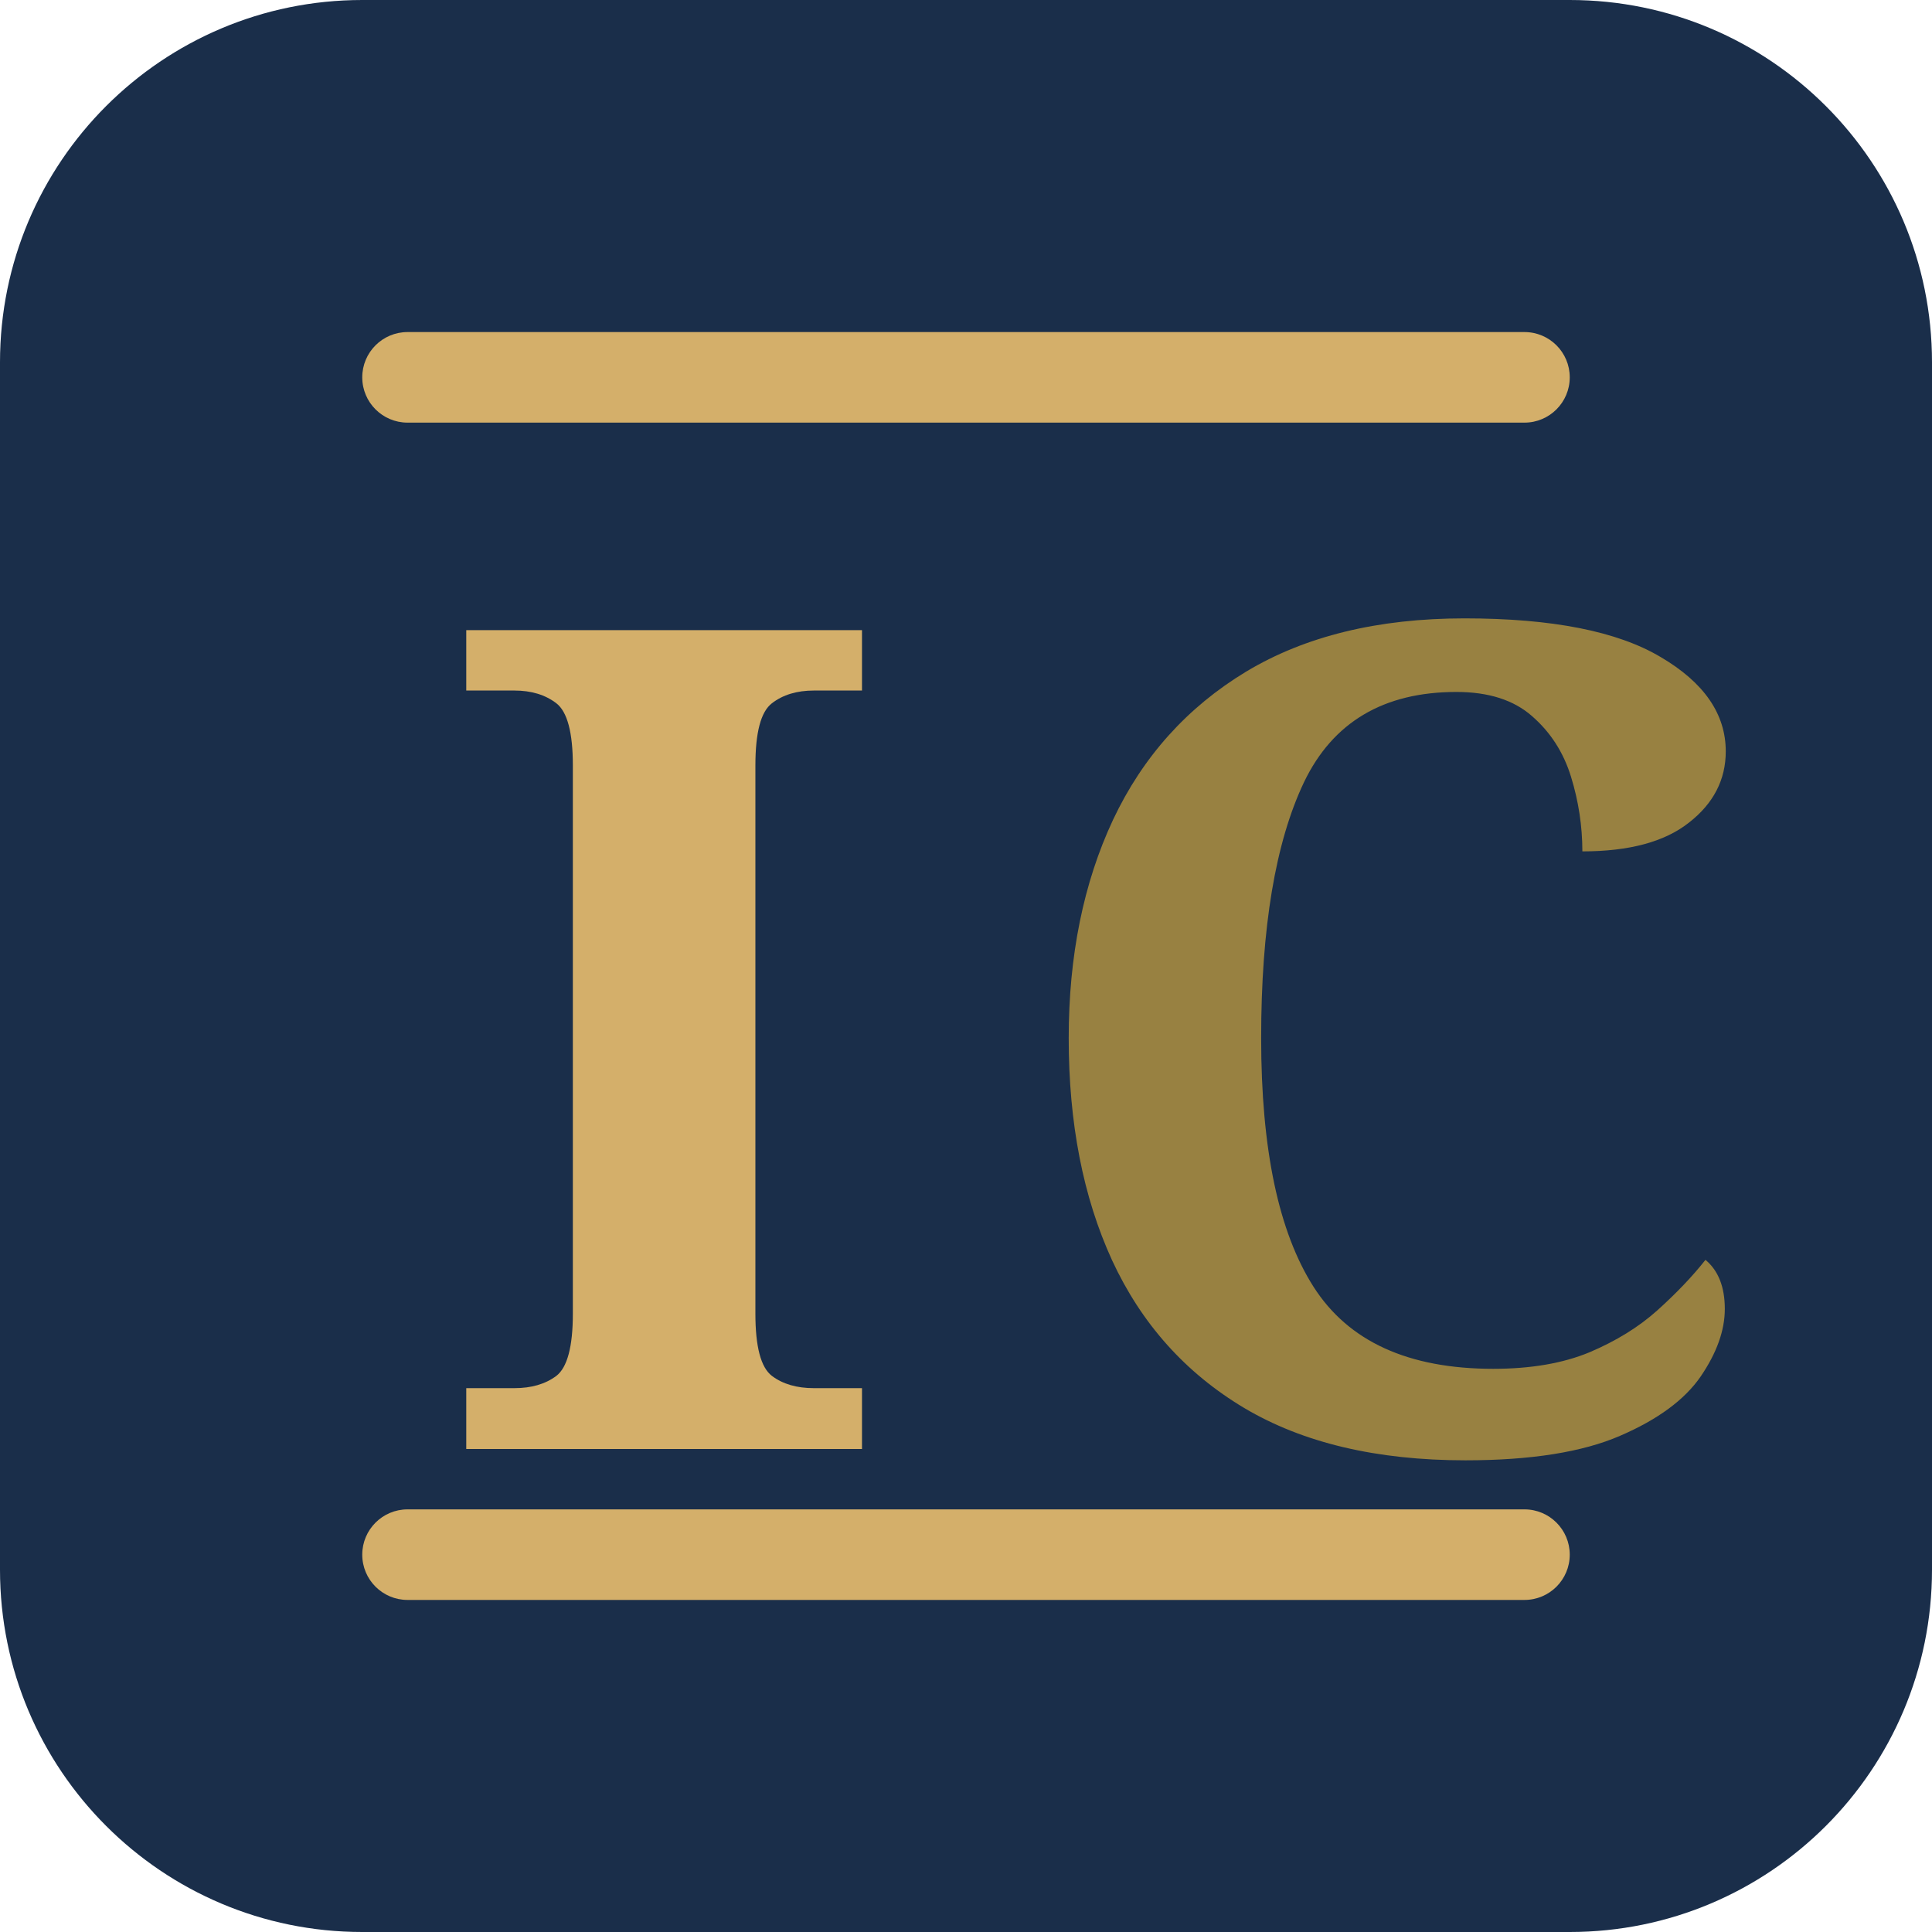
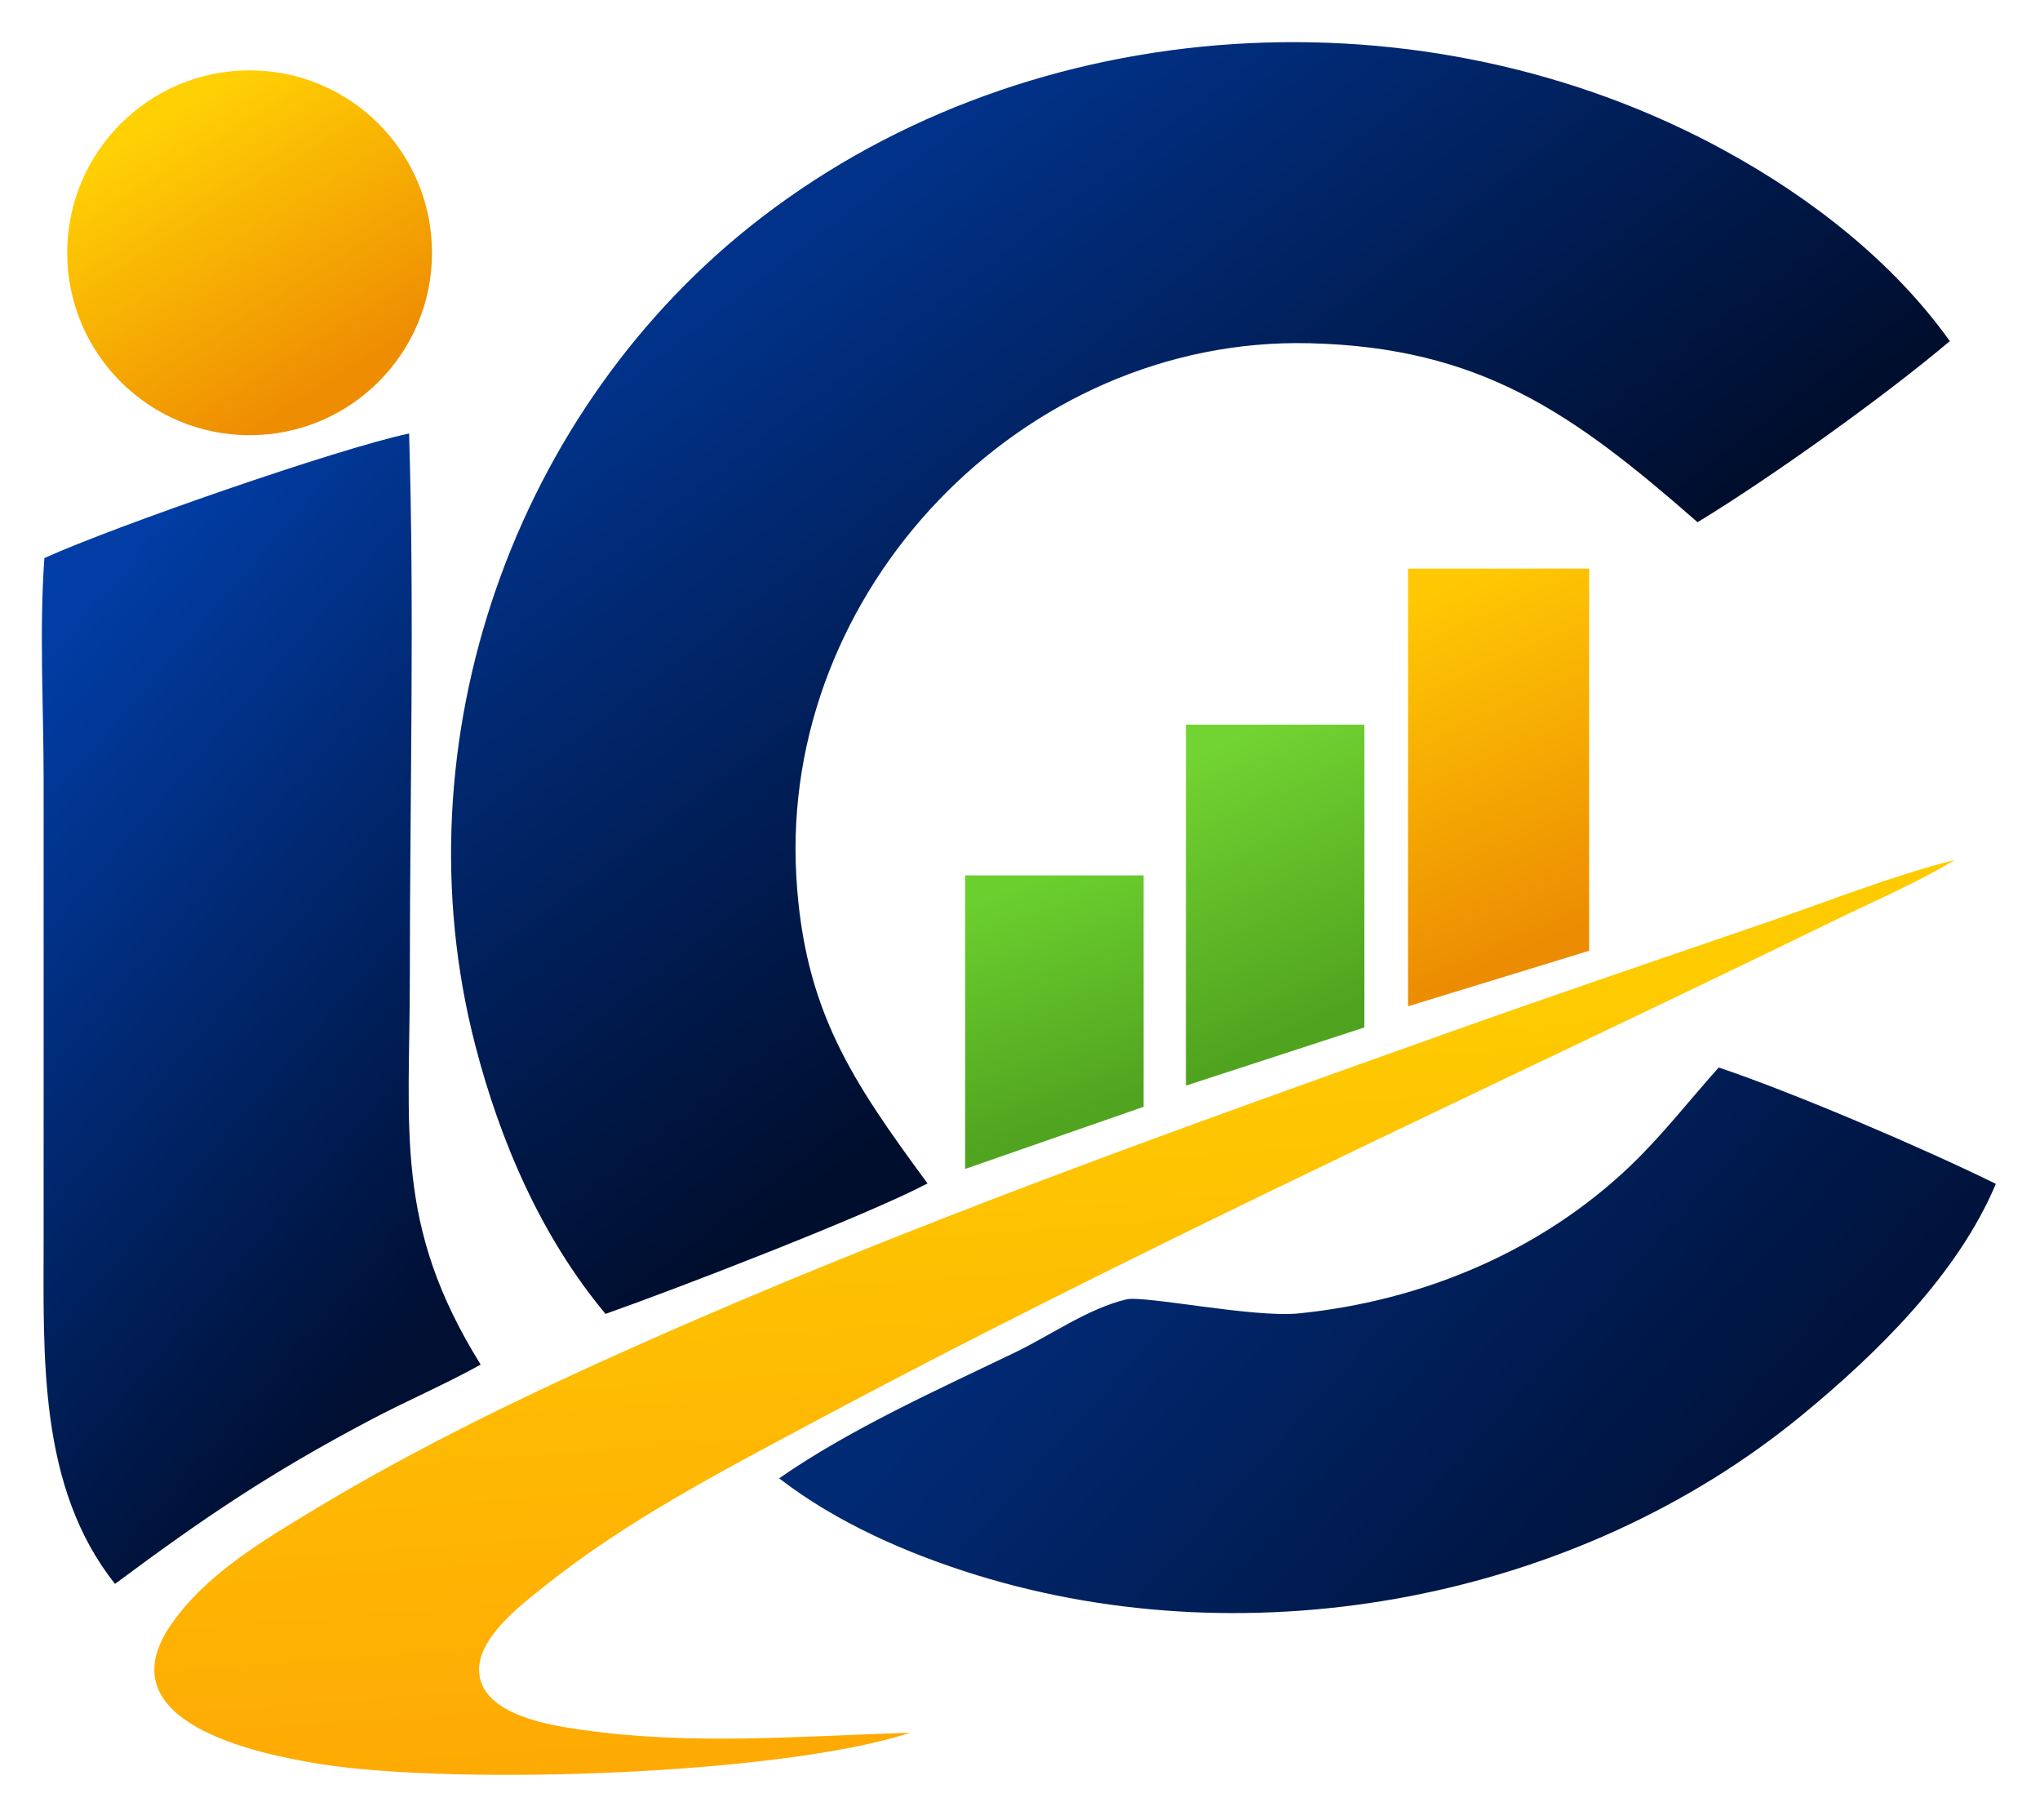
- <svg xmlns="http://www.w3.org/2000/svg" viewBox="0 0 64 64">
-   <rect width="64" height="64" rx="12" fill="#1a2e4a" />
-   <rect x="12" y="11" width="40" height="3" rx="1.5" fill="#d4af6a" />
-   <text x="22" y="48" font-family="Georgia,serif" font-weight="700" font-size="38" fill="#d4af6a" text-anchor="middle">I</text>
-   <text x="46" y="48" font-family="Georgia,serif" font-weight="700" font-size="38" fill="#b8963e" text-anchor="middle" opacity="0.8">C</text>
-   <rect x="12" y="50" width="40" height="3" rx="1.5" fill="#d4af6a" />
+ <svg xmlns="http://www.w3.org/2000/svg" viewBox="0 0 385.75 344" width="385.75" height="344">
+   <defs>
+     <linearGradient id="g-point-i" gradientUnits="userSpaceOnUse" x1="31.37" y1="22.42" x2="63.03" y2="73.14">
+       <stop offset="0" stop-color="#FFD004" />
+       <stop offset="1" stop-color="#EE8C02" />
+     </linearGradient>
+     <linearGradient id="g-lettre-i" gradientUnits="userSpaceOnUse" x1="-9.23" y1="142.85" x2="95.65" y2="233.41">
+       <stop offset="0" stop-color="#013DA5" />
+       <stop offset="1" stop-color="#000F32" />
+     </linearGradient>
+     <linearGradient id="g-lettre-C-haut" gradientUnits="userSpaceOnUse" x1="149.61" y1="45.46" x2="237.64" y2="160.32">
+       <stop offset="0" stop-color="#013289" />
+       <stop offset="1" stop-color="#000E2E" />
+     </linearGradient>
+     <linearGradient id="g-lettre-C-bas" gradientUnits="userSpaceOnUse" x1="219.37" y1="216.73" x2="309.24" y2="297.92">
+       <stop offset="0" stop-color="#012A75" />
+       <stop offset="1" stop-color="#00133C" />
+     </linearGradient>
+     <linearGradient id="g-barre-verte-1" gradientUnits="userSpaceOnUse" x1="190.66" y1="168.07" x2="205.77" y2="209.7">
+       <stop offset="0" stop-color="#6BCF2E" />
+       <stop offset="1" stop-color="#51A41F" />
+     </linearGradient>
+     <linearGradient id="g-barre-verte-2" gradientUnits="userSpaceOnUse" x1="228.76" y1="141.36" x2="251.44" y2="192.15">
+       <stop offset="0" stop-color="#72D432" />
+       <stop offset="1" stop-color="#50A31E" />
+     </linearGradient>
+     <linearGradient id="g-barre-orange" gradientUnits="userSpaceOnUse" x1="268.55" y1="113.24" x2="296.14" y2="176.27">
+       <stop offset="0" stop-color="#FFC803" />
+       <stop offset="1" stop-color="#EC8C02" />
+     </linearGradient>
+     <linearGradient id="g-courbe-jaune" gradientUnits="userSpaceOnUse" x1="128.43" y1="199.48" x2="137.82" y2="330.2">
+       <stop offset="0" stop-color="#FECB01" />
+       <stop offset="1" stop-color="#FEAA04" />
+     </linearGradient>
+   </defs>
+   <circle id="point-i" fill="url(#g-point-i)" cx="47.2" cy="47.79" r="34.49" />
+   <path id="lettre-i" fill="url(#g-lettre-i)" d="M8.39 105.51C7.41 119.32 8.25 133.56 8.25 147.5C8.25 176.33 8.25 205.17 8.25 234C8.25 256.37 7.18 281.12 21.75 299.45C38.68 286.85 51.15 278.44 70 268.48C76.88 264.84 84.23 261.71 90.89 257.99C74.45 231.56 77.5 213.89 77.5 184.25C77.5 150.21 78.38 115.82 77.36 81.95C63.63 84.89 21.53 99.55 8.39 105.51Z" />
+   <path id="lettre-C-haut" fill="url(#g-lettre-C-haut)" d="M114.5 248.4C127.79 243.73 163.98 229.77 175.39 223.74C161.09 204.31 152.05 190.96 150.58 165.75C147.41 111.6 193.3 63.65 247.5 64.89C280.13 65.64 297.63 78.29 321 98.73C334.72 90.4 356.48 74.85 368.7 64.49C357.94 49.45 342.51 37.44 326.25 28.53C269.58 -2.52 195.56 1.53 144 41.12C97.17 77.07 75.05 140.23 89.84 197.5C94.57 215.82 102.36 233.86 114.5 248.4Z" />
+   <path id="lettre-C-bas" fill="url(#g-lettre-C-bas)" d="M147.33 279.49C158.15 287.85 171.56 293.74 184.75 297.81C237.06 313.92 298.34 302.43 340.75 267.54C355 255.82 370.22 240.88 377.4 223.82C363.78 217.11 339.3 206.63 325 201.82C319.5 207.95 314.31 214.67 308.25 220.45C291.23 236.7 268.72 246.01 245.5 248.32C236.96 249.16 216.34 244.87 213 245.66C205.76 247.37 198.68 252.44 192 255.66C177.02 262.88 160.82 270.13 147.33 279.49Z" />
+   <path id="barre-verte-1" fill="url(#g-barre-verte-1)" d="M182.5 165.5L216.25 165.5L216.25 209.25L182.5 221Z" />
+   <path id="barre-verte-2" fill="url(#g-barre-verte-2)" d="M224.25 137L258 137L258 194.25L224.25 205.25Z" />
+   <path id="barre-orange" fill="url(#g-barre-orange)" d="M266.25 107.5L300.5 107.5L300.5 179.75L266.25 190.25Z" />
+   <path id="courbe-jaune" fill="url(#g-courbe-jaune)" d="M172.14 327.58C151.45 328.23 130.83 330.02 110 327.04C103.94 326.18 91.51 324.24 90.63 316.5C89.87 309.82 98.73 303.27 103.25 299.66C118.46 287.53 136.15 278.32 153.25 269.17C200.3 244 248.59 221.09 296.75 198.12C313.28 190.24 329.8 182.35 346.25 174.32C354.01 170.53 362.51 166.91 369.64 162.58C358.05 165.49 346.07 170.26 334.5 174.24C314.4 181.15 294.27 187.96 274.25 195.09C222.71 213.44 171.02 231.89 121 254.14C100.05 263.46 79.41 273.36 59.75 285.21C49.92 291.14 38.61 297.77 32.11 307.5C20.06 325.53 48.25 331.55 60.5 333.5C86.48 337.61 148.07 335.52 172.14 327.58Z" />
</svg>
